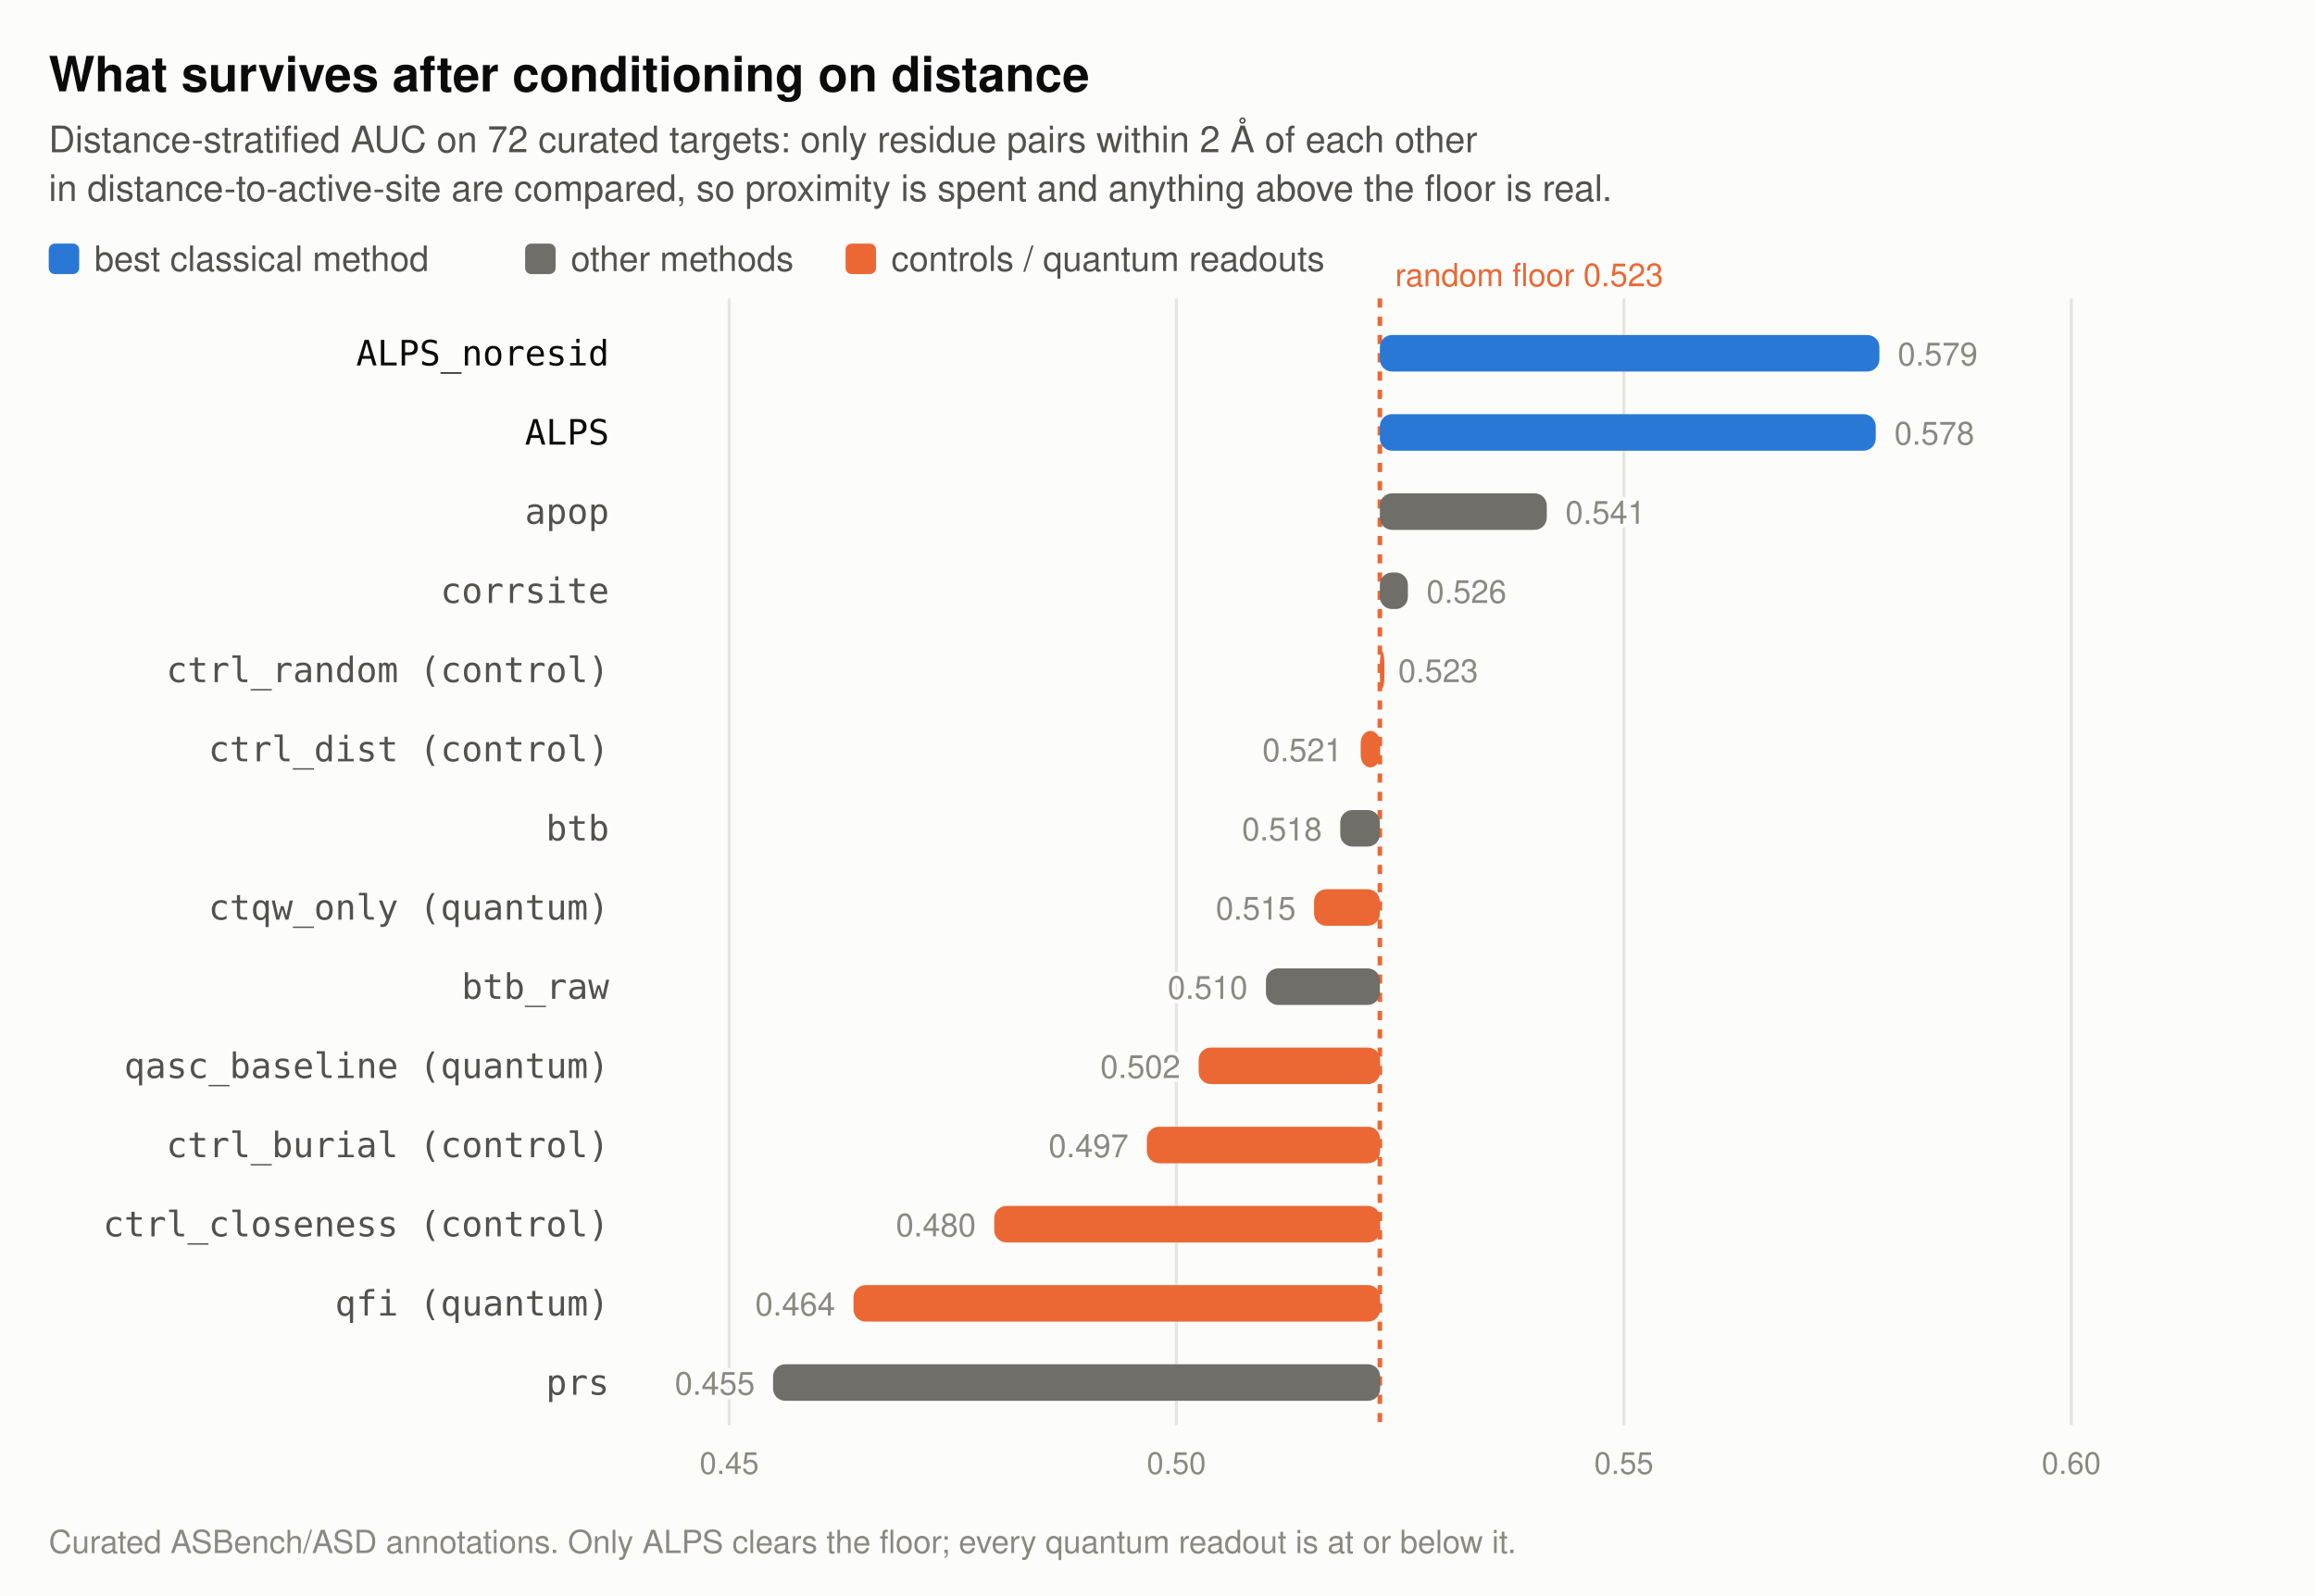
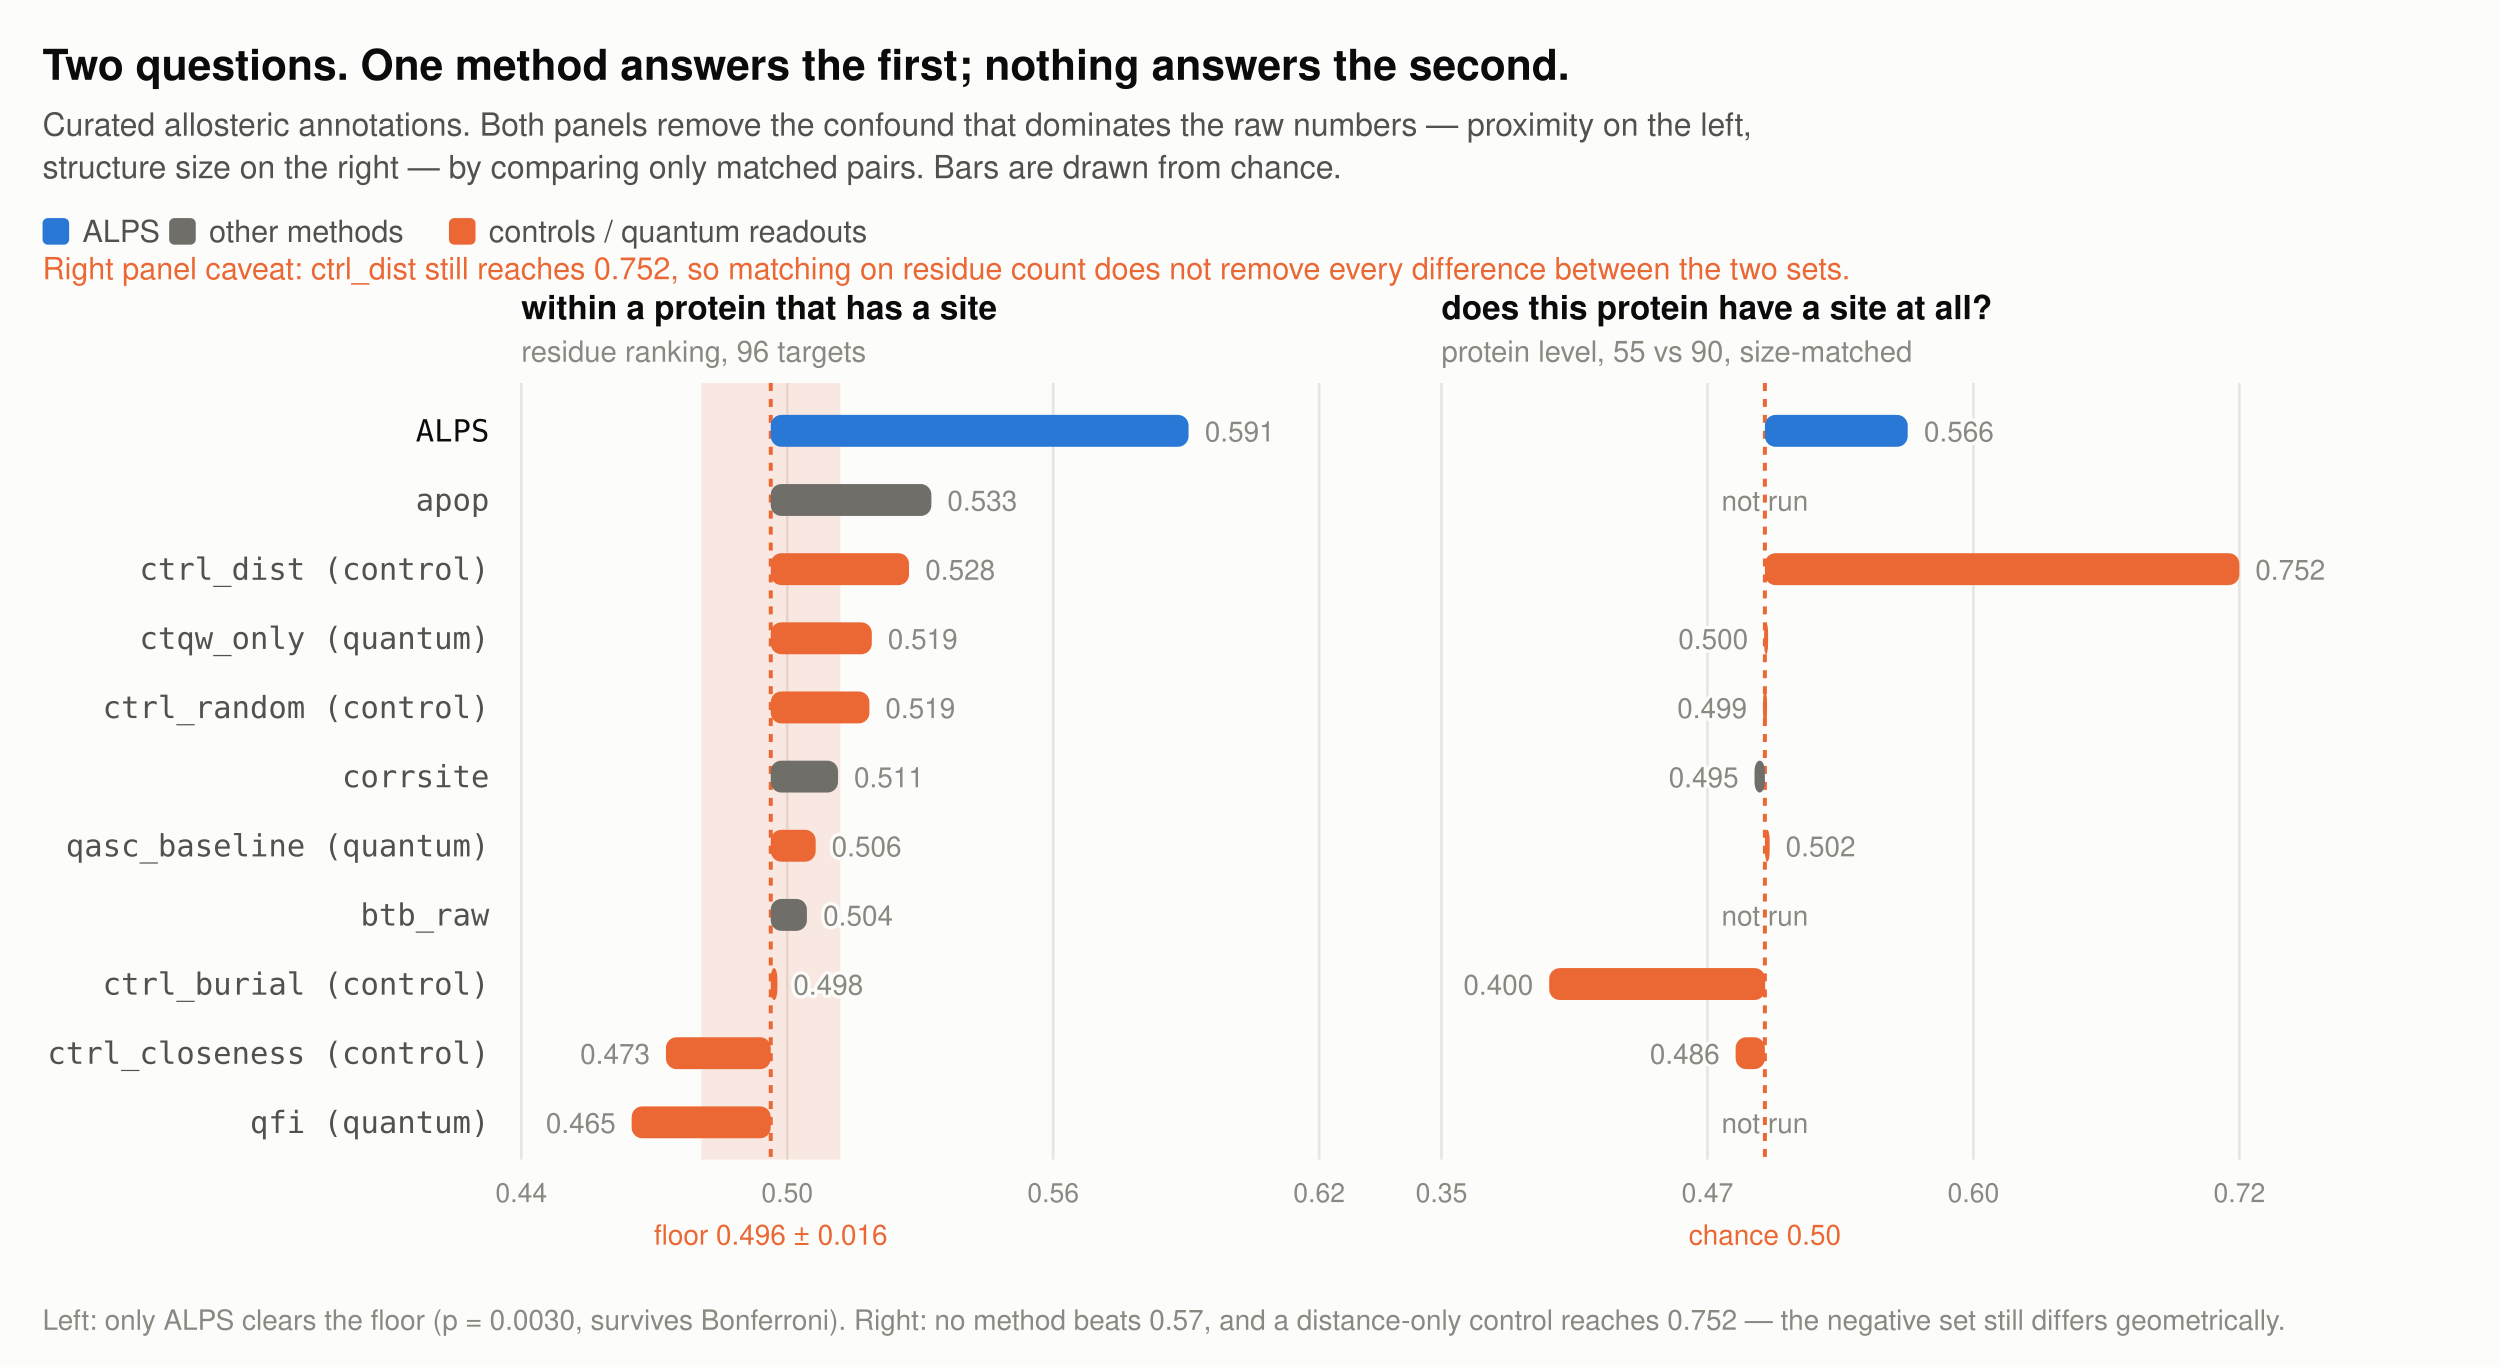
- <svg xmlns="http://www.w3.org/2000/svg" width="760" height="524" viewBox="0 0 760 524" font-family="-apple-system,BlinkMacSystemFont,'Segoe UI',Helvetica,Arial,sans-serif">
-   <rect width="760" height="524" fill="#fcfcfb" />
-   <text x="16" y="30" font-size="16" font-weight="600" fill="#0b0b0b">What survives after conditioning on distance</text>
-   <text x="16" y="50" font-size="12" fill="#52514e">Distance-stratified AUC on 72 curated targets: only residue pairs within 2 Å of each other</text>
-   <text x="16" y="66" font-size="12" fill="#52514e">in distance-to-active-site are compared, so proximity is spent and anything above the floor is real.</text>
-   <rect x="16" y="80" width="10" height="10" rx="2" fill="#2a78d6" />
-   <text x="31" y="89" font-size="11.5" fill="#52514e">best classical method</text>
-   <rect x="172.4" y="80" width="10" height="10" rx="2" fill="#6f6e69" />
-   <text x="187.4" y="89" font-size="11.5" fill="#52514e">other methods</text>
-   <rect x="277.6" y="80" width="10" height="10" rx="2" fill="#eb6834" />
-   <text x="292.6" y="89" font-size="11.5" fill="#52514e">controls / quantum readouts</text>
-   <line x1="239.4" y1="98" x2="239.4" y2="468" stroke="#e6e5e0" stroke-width="1" />
-   <text x="239.4" y="484" font-size="10" text-anchor="middle" fill="#8a8981">0.45</text>
-   <line x1="386.2" y1="98" x2="386.2" y2="468" stroke="#e6e5e0" stroke-width="1" />
-   <text x="386.2" y="484" font-size="10" text-anchor="middle" fill="#8a8981">0.50</text>
-   <line x1="533.1" y1="98" x2="533.1" y2="468" stroke="#e6e5e0" stroke-width="1" />
-   <text x="533.1" y="484" font-size="10" text-anchor="middle" fill="#8a8981">0.55</text>
-   <line x1="680.0" y1="98" x2="680.0" y2="468" stroke="#e6e5e0" stroke-width="1" />
-   <text x="680.0" y="484" font-size="10" text-anchor="middle" fill="#8a8981">0.60</text>
-   <line x1="453.0" y1="98" x2="453.0" y2="468" stroke="#eb6834" stroke-width="1.5" stroke-dasharray="3 3" />
-   <text x="458.0" y="94" font-size="10.5" fill="#eb6834">random floor 0.523</text>
-   <rect x="453.0" y="110" width="164.0" height="12" rx="4" fill="#2a78d6" />
-   <text x="200" y="120" font-size="11.5" text-anchor="end" fill="#0b0b0b" font-family="ui-monospace,SFMono-Regular,Menlo,monospace">ALPS_noresid</text>
-   <text x="623.0" y="120" font-size="10.5" text-anchor="start" fill="none" stroke="#fcfcfb" stroke-width="2.5" stroke-linejoin="round">0.579</text>
-   <text x="623.0" y="120" font-size="10.5" text-anchor="start" fill="#8a8981" stroke="none" stroke-width="2.5" stroke-linejoin="round">0.579</text>
-   <rect x="453.0" y="136" width="162.8" height="12" rx="4" fill="#2a78d6" />
-   <text x="200" y="146" font-size="11.5" text-anchor="end" fill="#0b0b0b" font-family="ui-monospace,SFMono-Regular,Menlo,monospace">ALPS</text>
-   <text x="621.9" y="146" font-size="10.5" text-anchor="start" fill="none" stroke="#fcfcfb" stroke-width="2.5" stroke-linejoin="round">0.578</text>
-   <text x="621.9" y="146" font-size="10.5" text-anchor="start" fill="#8a8981" stroke="none" stroke-width="2.5" stroke-linejoin="round">0.578</text>
-   <rect x="453.0" y="162" width="54.8" height="12" rx="4" fill="#6f6e69" />
-   <text x="200" y="172" font-size="11.5" text-anchor="end" fill="#52514e" font-family="ui-monospace,SFMono-Regular,Menlo,monospace">apop</text>
-   <text x="513.9" y="172" font-size="10.5" text-anchor="start" fill="none" stroke="#fcfcfb" stroke-width="2.5" stroke-linejoin="round">0.541</text>
-   <text x="513.9" y="172" font-size="10.5" text-anchor="start" fill="#8a8981" stroke="none" stroke-width="2.5" stroke-linejoin="round">0.541</text>
-   <rect x="453.0" y="188" width="9.2" height="12" rx="4" fill="#6f6e69" />
-   <text x="200" y="198" font-size="11.5" text-anchor="end" fill="#52514e" font-family="ui-monospace,SFMono-Regular,Menlo,monospace">corrsite</text>
-   <text x="468.3" y="198" font-size="10.5" text-anchor="start" fill="none" stroke="#fcfcfb" stroke-width="2.5" stroke-linejoin="round">0.526</text>
-   <text x="468.3" y="198" font-size="10.5" text-anchor="start" fill="#8a8981" stroke="none" stroke-width="2.5" stroke-linejoin="round">0.526</text>
-   <rect x="453.0" y="214" width="1.5" height="12" rx="4" fill="#eb6834" />
-   <text x="200" y="224" font-size="11.5" text-anchor="end" fill="#52514e" font-family="ui-monospace,SFMono-Regular,Menlo,monospace">ctrl_random (control)</text>
-   <text x="459.0" y="224" font-size="10.5" text-anchor="start" fill="none" stroke="#fcfcfb" stroke-width="2.5" stroke-linejoin="round">0.523</text>
-   <text x="459.0" y="224" font-size="10.5" text-anchor="start" fill="#8a8981" stroke="none" stroke-width="2.5" stroke-linejoin="round">0.523</text>
-   <rect x="446.7" y="240" width="6.4" height="12" rx="4" fill="#eb6834" />
-   <text x="200" y="250" font-size="11.5" text-anchor="end" fill="#52514e" font-family="ui-monospace,SFMono-Regular,Menlo,monospace">ctrl_dist (control)</text>
-   <text x="440.7" y="250" font-size="10.5" text-anchor="end" fill="none" stroke="#fcfcfb" stroke-width="2.5" stroke-linejoin="round">0.521</text>
-   <text x="440.7" y="250" font-size="10.5" text-anchor="end" fill="#8a8981" stroke="none" stroke-width="2.5" stroke-linejoin="round">0.521</text>
-   <rect x="440.0" y="266" width="13.0" height="12" rx="4" fill="#6f6e69" />
-   <text x="200" y="276" font-size="11.5" text-anchor="end" fill="#52514e" font-family="ui-monospace,SFMono-Regular,Menlo,monospace">btb</text>
-   <text x="434.0" y="276" font-size="10.5" text-anchor="end" fill="none" stroke="#fcfcfb" stroke-width="2.5" stroke-linejoin="round">0.518</text>
-   <text x="434.0" y="276" font-size="10.5" text-anchor="end" fill="#8a8981" stroke="none" stroke-width="2.5" stroke-linejoin="round">0.518</text>
-   <rect x="431.4" y="292" width="21.6" height="12" rx="4" fill="#eb6834" />
-   <text x="200" y="302" font-size="11.5" text-anchor="end" fill="#52514e" font-family="ui-monospace,SFMono-Regular,Menlo,monospace">ctqw_only (quantum)</text>
-   <text x="425.4" y="302" font-size="10.5" text-anchor="end" fill="none" stroke="#fcfcfb" stroke-width="2.5" stroke-linejoin="round">0.515</text>
-   <text x="425.4" y="302" font-size="10.5" text-anchor="end" fill="#8a8981" stroke="none" stroke-width="2.5" stroke-linejoin="round">0.515</text>
-   <rect x="415.6" y="318" width="37.4" height="12" rx="4" fill="#6f6e69" />
-   <text x="200" y="328" font-size="11.5" text-anchor="end" fill="#52514e" font-family="ui-monospace,SFMono-Regular,Menlo,monospace">btb_raw</text>
-   <text x="409.6" y="328" font-size="10.5" text-anchor="end" fill="none" stroke="#fcfcfb" stroke-width="2.5" stroke-linejoin="round">0.510</text>
-   <text x="409.6" y="328" font-size="10.5" text-anchor="end" fill="#8a8981" stroke="none" stroke-width="2.5" stroke-linejoin="round">0.510</text>
-   <rect x="393.5" y="344" width="59.6" height="12" rx="4" fill="#eb6834" />
-   <text x="200" y="354" font-size="11.5" text-anchor="end" fill="#52514e" font-family="ui-monospace,SFMono-Regular,Menlo,monospace">qasc_baseline (quantum)</text>
-   <text x="387.5" y="354" font-size="10.5" text-anchor="end" fill="none" stroke="#fcfcfb" stroke-width="2.5" stroke-linejoin="round">0.502</text>
-   <text x="387.5" y="354" font-size="10.5" text-anchor="end" fill="#8a8981" stroke="none" stroke-width="2.5" stroke-linejoin="round">0.502</text>
-   <rect x="376.5" y="370" width="76.6" height="12" rx="4" fill="#eb6834" />
-   <text x="200" y="380" font-size="11.5" text-anchor="end" fill="#52514e" font-family="ui-monospace,SFMono-Regular,Menlo,monospace">ctrl_burial (control)</text>
-   <text x="370.5" y="380" font-size="10.5" text-anchor="end" fill="none" stroke="#fcfcfb" stroke-width="2.5" stroke-linejoin="round">0.497</text>
-   <text x="370.5" y="380" font-size="10.5" text-anchor="end" fill="#8a8981" stroke="none" stroke-width="2.5" stroke-linejoin="round">0.497</text>
-   <rect x="326.4" y="396" width="126.7" height="12" rx="4" fill="#eb6834" />
-   <text x="200" y="406" font-size="11.5" text-anchor="end" fill="#52514e" font-family="ui-monospace,SFMono-Regular,Menlo,monospace">ctrl_closeness (control)</text>
-   <text x="320.4" y="406" font-size="10.5" text-anchor="end" fill="none" stroke="#fcfcfb" stroke-width="2.5" stroke-linejoin="round">0.480</text>
-   <text x="320.4" y="406" font-size="10.5" text-anchor="end" fill="#8a8981" stroke="none" stroke-width="2.5" stroke-linejoin="round">0.480</text>
-   <rect x="280.2" y="422" width="172.9" height="12" rx="4" fill="#eb6834" />
-   <text x="200" y="432" font-size="11.5" text-anchor="end" fill="#52514e" font-family="ui-monospace,SFMono-Regular,Menlo,monospace">qfi (quantum)</text>
-   <text x="274.2" y="432" font-size="10.5" text-anchor="end" fill="none" stroke="#fcfcfb" stroke-width="2.5" stroke-linejoin="round">0.464</text>
-   <text x="274.2" y="432" font-size="10.5" text-anchor="end" fill="#8a8981" stroke="none" stroke-width="2.5" stroke-linejoin="round">0.464</text>
-   <rect x="253.8" y="448" width="199.3" height="12" rx="4" fill="#6f6e69" />
-   <text x="200" y="458" font-size="11.5" text-anchor="end" fill="#52514e" font-family="ui-monospace,SFMono-Regular,Menlo,monospace">prs</text>
-   <text x="247.8" y="458" font-size="10.5" text-anchor="end" fill="none" stroke="#fcfcfb" stroke-width="2.5" stroke-linejoin="round">0.455</text>
-   <text x="247.8" y="458" font-size="10.5" text-anchor="end" fill="#8a8981" stroke="none" stroke-width="2.5" stroke-linejoin="round">0.455</text>
-   <text x="16" y="510" font-size="10.5" fill="#8a8981">Curated ASBench/ASD annotations. Only ALPS clears the floor; every quantum readout is at or below it.</text>
+ <svg xmlns="http://www.w3.org/2000/svg" width="940" height="514" viewBox="0 0 940 514" font-family="-apple-system,BlinkMacSystemFont,'Segoe UI',Helvetica,Arial,sans-serif">
+   <rect width="940" height="514" fill="#fcfcfb" />
+   <text x="16" y="30" font-size="16" font-weight="600" fill="#0b0b0b">Two questions. One method answers the first; nothing answers the second.</text>
+   <text x="16" y="51" font-size="12" fill="#52514e">Curated allosteric annotations. Both panels remove the confound that dominates the raw numbers — proximity on the left,</text>
+   <text x="16" y="67" font-size="12" fill="#52514e">structure size on the right — by comparing only matched pairs. Bars are drawn from chance.</text>
+   <text x="16" y="105" font-size="11.5" fill="#eb6834">Right panel caveat: ctrl_dist still reaches 0.752, so matching on residue count does not remove every difference between the two sets.</text>
+   <rect x="16" y="82" width="10" height="10" rx="2" fill="#2a78d6" />
+   <text x="31" y="91" font-size="11.5" fill="#52514e">ALPS</text>
+   <rect x="63.6" y="82" width="10" height="10" rx="2" fill="#6f6e69" />
+   <text x="78.6" y="91" font-size="11.5" fill="#52514e">other methods</text>
+   <rect x="168.8" y="82" width="10" height="10" rx="2" fill="#eb6834" />
+   <text x="183.8" y="91" font-size="11.5" fill="#52514e">controls / quantum readouts</text>
+   <text x="196" y="120" font-size="12.5" font-weight="600" fill="#0b0b0b">within a protein that has a site</text>
+   <text x="196" y="136" font-size="11" fill="#8a8981">residue ranking, 96 targets</text>
+   <line x1="196.0" y1="144" x2="196.0" y2="436" stroke="#e6e5e0" stroke-width="1" />
+   <text x="196.0" y="452" font-size="10" text-anchor="middle" fill="#8a8981">0.44</text>
+   <line x1="296.0" y1="144" x2="296.0" y2="436" stroke="#e6e5e0" stroke-width="1" />
+   <text x="296.0" y="452" font-size="10" text-anchor="middle" fill="#8a8981">0.50</text>
+   <line x1="396.0" y1="144" x2="396.0" y2="436" stroke="#e6e5e0" stroke-width="1" />
+   <text x="396.0" y="452" font-size="10" text-anchor="middle" fill="#8a8981">0.56</text>
+   <line x1="496.0" y1="144" x2="496.0" y2="436" stroke="#e6e5e0" stroke-width="1" />
+   <text x="496.0" y="452" font-size="10" text-anchor="middle" fill="#8a8981">0.62</text>
+   <rect x="263.7" y="144" width="52.3" height="292" fill="#eb6834" opacity="0.13" />
+   <line x1="289.8" y1="144" x2="289.8" y2="436" stroke="#eb6834" stroke-width="1.5" stroke-dasharray="3 3" />
+   <text x="289.8" y="468" font-size="10.5" text-anchor="middle" fill="#eb6834">floor 0.496 ± 0.016</text>
+   <rect x="289.8" y="156" width="157.1" height="12" rx="4" fill="#2a78d6" />
+   <text x="453.0" y="166" font-size="10.5" text-anchor="start" fill="none" stroke="#fcfcfb" stroke-width="2.5" stroke-linejoin="round">0.591</text>
+   <text x="453.0" y="166" font-size="10.5" text-anchor="start" fill="#8a8981" stroke="none" stroke-width="2.5" stroke-linejoin="round">0.591</text>
+   <rect x="289.8" y="182" width="60.4" height="12" rx="4" fill="#6f6e69" />
+   <text x="356.2" y="192" font-size="10.5" text-anchor="start" fill="none" stroke="#fcfcfb" stroke-width="2.5" stroke-linejoin="round">0.533</text>
+   <text x="356.2" y="192" font-size="10.5" text-anchor="start" fill="#8a8981" stroke="none" stroke-width="2.5" stroke-linejoin="round">0.533</text>
+   <rect x="289.8" y="208" width="52.0" height="12" rx="4" fill="#eb6834" />
+   <text x="347.9" y="218" font-size="10.5" text-anchor="start" fill="none" stroke="#fcfcfb" stroke-width="2.5" stroke-linejoin="round">0.528</text>
+   <text x="347.9" y="218" font-size="10.5" text-anchor="start" fill="#8a8981" stroke="none" stroke-width="2.5" stroke-linejoin="round">0.528</text>
+   <rect x="289.8" y="234" width="38.0" height="12" rx="4" fill="#eb6834" />
+   <text x="333.8" y="244" font-size="10.5" text-anchor="start" fill="none" stroke="#fcfcfb" stroke-width="2.5" stroke-linejoin="round">0.519</text>
+   <text x="333.8" y="244" font-size="10.5" text-anchor="start" fill="#8a8981" stroke="none" stroke-width="2.5" stroke-linejoin="round">0.519</text>
+   <rect x="289.8" y="260" width="37.1" height="12" rx="4" fill="#eb6834" />
+   <text x="332.9" y="270" font-size="10.5" text-anchor="start" fill="none" stroke="#fcfcfb" stroke-width="2.5" stroke-linejoin="round">0.519</text>
+   <text x="332.9" y="270" font-size="10.5" text-anchor="start" fill="#8a8981" stroke="none" stroke-width="2.5" stroke-linejoin="round">0.519</text>
+   <rect x="289.8" y="286" width="25.3" height="12" rx="4" fill="#6f6e69" />
+   <text x="321.1" y="296" font-size="10.5" text-anchor="start" fill="none" stroke="#fcfcfb" stroke-width="2.5" stroke-linejoin="round">0.511</text>
+   <text x="321.1" y="296" font-size="10.5" text-anchor="start" fill="#8a8981" stroke="none" stroke-width="2.5" stroke-linejoin="round">0.511</text>
+   <rect x="289.8" y="312" width="16.9" height="12" rx="4" fill="#eb6834" />
+   <text x="312.7" y="322" font-size="10.5" text-anchor="start" fill="none" stroke="#fcfcfb" stroke-width="2.5" stroke-linejoin="round">0.506</text>
+   <text x="312.7" y="322" font-size="10.5" text-anchor="start" fill="#8a8981" stroke="none" stroke-width="2.5" stroke-linejoin="round">0.506</text>
+   <rect x="289.8" y="338" width="13.6" height="12" rx="4" fill="#6f6e69" />
+   <text x="309.5" y="348" font-size="10.5" text-anchor="start" fill="none" stroke="#fcfcfb" stroke-width="2.5" stroke-linejoin="round">0.504</text>
+   <text x="309.5" y="348" font-size="10.5" text-anchor="start" fill="#8a8981" stroke="none" stroke-width="2.5" stroke-linejoin="round">0.504</text>
+   <rect x="289.8" y="364" width="2.5" height="12" rx="4" fill="#eb6834" />
+   <text x="298.3" y="374" font-size="10.5" text-anchor="start" fill="none" stroke="#fcfcfb" stroke-width="2.5" stroke-linejoin="round">0.498</text>
+   <text x="298.3" y="374" font-size="10.5" text-anchor="start" fill="#8a8981" stroke="none" stroke-width="2.5" stroke-linejoin="round">0.498</text>
+   <rect x="250.4" y="390" width="39.4" height="12" rx="4" fill="#eb6834" />
+   <text x="244.4" y="400" font-size="10.5" text-anchor="end" fill="none" stroke="#fcfcfb" stroke-width="2.5" stroke-linejoin="round">0.473</text>
+   <text x="244.4" y="400" font-size="10.5" text-anchor="end" fill="#8a8981" stroke="none" stroke-width="2.5" stroke-linejoin="round">0.473</text>
+   <rect x="237.5" y="416" width="52.3" height="12" rx="4" fill="#eb6834" />
+   <text x="231.5" y="426" font-size="10.5" text-anchor="end" fill="none" stroke="#fcfcfb" stroke-width="2.5" stroke-linejoin="round">0.465</text>
+   <text x="231.5" y="426" font-size="10.5" text-anchor="end" fill="#8a8981" stroke="none" stroke-width="2.5" stroke-linejoin="round">0.465</text>
+   <text x="542" y="120" font-size="12.5" font-weight="600" fill="#0b0b0b">does this protein have a site at all?</text>
+   <text x="542" y="136" font-size="11" fill="#8a8981">protein level, 55 vs 90, size-matched</text>
+   <line x1="542.0" y1="144" x2="542.0" y2="436" stroke="#e6e5e0" stroke-width="1" />
+   <text x="542.0" y="452" font-size="10" text-anchor="middle" fill="#8a8981">0.35</text>
+   <line x1="642.0" y1="144" x2="642.0" y2="436" stroke="#e6e5e0" stroke-width="1" />
+   <text x="642.0" y="452" font-size="10" text-anchor="middle" fill="#8a8981">0.47</text>
+   <line x1="742.0" y1="144" x2="742.0" y2="436" stroke="#e6e5e0" stroke-width="1" />
+   <text x="742.0" y="452" font-size="10" text-anchor="middle" fill="#8a8981">0.60</text>
+   <line x1="842.0" y1="144" x2="842.0" y2="436" stroke="#e6e5e0" stroke-width="1" />
+   <text x="842.0" y="452" font-size="10" text-anchor="middle" fill="#8a8981">0.72</text>
+   <line x1="663.6" y1="144" x2="663.6" y2="436" stroke="#eb6834" stroke-width="1.5" stroke-dasharray="3 3" />
+   <text x="663.6" y="468" font-size="10.5" text-anchor="middle" fill="#eb6834">chance 0.50</text>
+   <rect x="663.6" y="156" width="53.7" height="12" rx="4" fill="#2a78d6" />
+   <text x="723.4" y="166" font-size="10.5" text-anchor="start" fill="none" stroke="#fcfcfb" stroke-width="2.5" stroke-linejoin="round">0.566</text>
+   <text x="723.4" y="166" font-size="10.5" text-anchor="start" fill="#8a8981" stroke="none" stroke-width="2.5" stroke-linejoin="round">0.566</text>
+   <text x="663.6" y="192" font-size="10.5" text-anchor="middle" fill="#8a8981">not run</text>
+   <rect x="663.6" y="208" width="178.4" height="12" rx="4" fill="#eb6834" />
+   <text x="848.0" y="218" font-size="10.5" text-anchor="start" fill="none" stroke="#fcfcfb" stroke-width="2.5" stroke-linejoin="round">0.752</text>
+   <text x="848.0" y="218" font-size="10.5" text-anchor="start" fill="#8a8981" stroke="none" stroke-width="2.5" stroke-linejoin="round">0.752</text>
+   <rect x="663.3" y="234" width="1.5" height="12" rx="4" fill="#eb6834" />
+   <text x="657.3" y="244" font-size="10.5" text-anchor="end" fill="none" stroke="#fcfcfb" stroke-width="2.5" stroke-linejoin="round">0.500</text>
+   <text x="657.3" y="244" font-size="10.5" text-anchor="end" fill="#8a8981" stroke="none" stroke-width="2.5" stroke-linejoin="round">0.500</text>
+   <rect x="662.9" y="260" width="1.5" height="12" rx="4" fill="#eb6834" />
+   <text x="656.9" y="270" font-size="10.5" text-anchor="end" fill="none" stroke="#fcfcfb" stroke-width="2.5" stroke-linejoin="round">0.499</text>
+   <text x="656.9" y="270" font-size="10.5" text-anchor="end" fill="#8a8981" stroke="none" stroke-width="2.5" stroke-linejoin="round">0.499</text>
+   <rect x="659.7" y="286" width="3.9" height="12" rx="4" fill="#6f6e69" />
+   <text x="653.7" y="296" font-size="10.5" text-anchor="end" fill="none" stroke="#fcfcfb" stroke-width="2.5" stroke-linejoin="round">0.495</text>
+   <text x="653.7" y="296" font-size="10.5" text-anchor="end" fill="#8a8981" stroke="none" stroke-width="2.5" stroke-linejoin="round">0.495</text>
+   <rect x="663.6" y="312" width="1.8" height="12" rx="4" fill="#eb6834" />
+   <text x="671.4" y="322" font-size="10.5" text-anchor="start" fill="none" stroke="#fcfcfb" stroke-width="2.5" stroke-linejoin="round">0.502</text>
+   <text x="671.4" y="322" font-size="10.5" text-anchor="start" fill="#8a8981" stroke="none" stroke-width="2.5" stroke-linejoin="round">0.502</text>
+   <text x="663.6" y="348" font-size="10.5" text-anchor="middle" fill="#8a8981">not run</text>
+   <rect x="582.5" y="364" width="81.2" height="12" rx="4" fill="#eb6834" />
+   <text x="576.5" y="374" font-size="10.5" text-anchor="end" fill="none" stroke="#fcfcfb" stroke-width="2.5" stroke-linejoin="round">0.400</text>
+   <text x="576.5" y="374" font-size="10.5" text-anchor="end" fill="#8a8981" stroke="none" stroke-width="2.5" stroke-linejoin="round">0.400</text>
+   <rect x="652.6" y="390" width="11.0" height="12" rx="4" fill="#eb6834" />
+   <text x="646.6" y="400" font-size="10.5" text-anchor="end" fill="none" stroke="#fcfcfb" stroke-width="2.5" stroke-linejoin="round">0.486</text>
+   <text x="646.6" y="400" font-size="10.5" text-anchor="end" fill="#8a8981" stroke="none" stroke-width="2.5" stroke-linejoin="round">0.486</text>
+   <text x="663.6" y="426" font-size="10.5" text-anchor="middle" fill="#8a8981">not run</text>
+   <text x="184" y="166" font-size="11.5" text-anchor="end" fill="#0b0b0b" font-family="ui-monospace,SFMono-Regular,Menlo,monospace">ALPS</text>
+   <text x="184" y="192" font-size="11.5" text-anchor="end" fill="#52514e" font-family="ui-monospace,SFMono-Regular,Menlo,monospace">apop</text>
+   <text x="184" y="218" font-size="11.5" text-anchor="end" fill="#52514e" font-family="ui-monospace,SFMono-Regular,Menlo,monospace">ctrl_dist (control)</text>
+   <text x="184" y="244" font-size="11.5" text-anchor="end" fill="#52514e" font-family="ui-monospace,SFMono-Regular,Menlo,monospace">ctqw_only (quantum)</text>
+   <text x="184" y="270" font-size="11.5" text-anchor="end" fill="#52514e" font-family="ui-monospace,SFMono-Regular,Menlo,monospace">ctrl_random (control)</text>
+   <text x="184" y="296" font-size="11.5" text-anchor="end" fill="#52514e" font-family="ui-monospace,SFMono-Regular,Menlo,monospace">corrsite</text>
+   <text x="184" y="322" font-size="11.5" text-anchor="end" fill="#52514e" font-family="ui-monospace,SFMono-Regular,Menlo,monospace">qasc_baseline (quantum)</text>
+   <text x="184" y="348" font-size="11.5" text-anchor="end" fill="#52514e" font-family="ui-monospace,SFMono-Regular,Menlo,monospace">btb_raw</text>
+   <text x="184" y="374" font-size="11.5" text-anchor="end" fill="#52514e" font-family="ui-monospace,SFMono-Regular,Menlo,monospace">ctrl_burial (control)</text>
+   <text x="184" y="400" font-size="11.5" text-anchor="end" fill="#52514e" font-family="ui-monospace,SFMono-Regular,Menlo,monospace">ctrl_closeness (control)</text>
+   <text x="184" y="426" font-size="11.5" text-anchor="end" fill="#52514e" font-family="ui-monospace,SFMono-Regular,Menlo,monospace">qfi (quantum)</text>
+   <text x="16" y="500" font-size="10.5" fill="#8a8981">Left: only ALPS clears the floor (p = 0.0030, survives Bonferroni). Right: no method beats 0.57, and a distance-only control reaches 0.752 — the negative set still differs geometrically.</text>
</svg>
